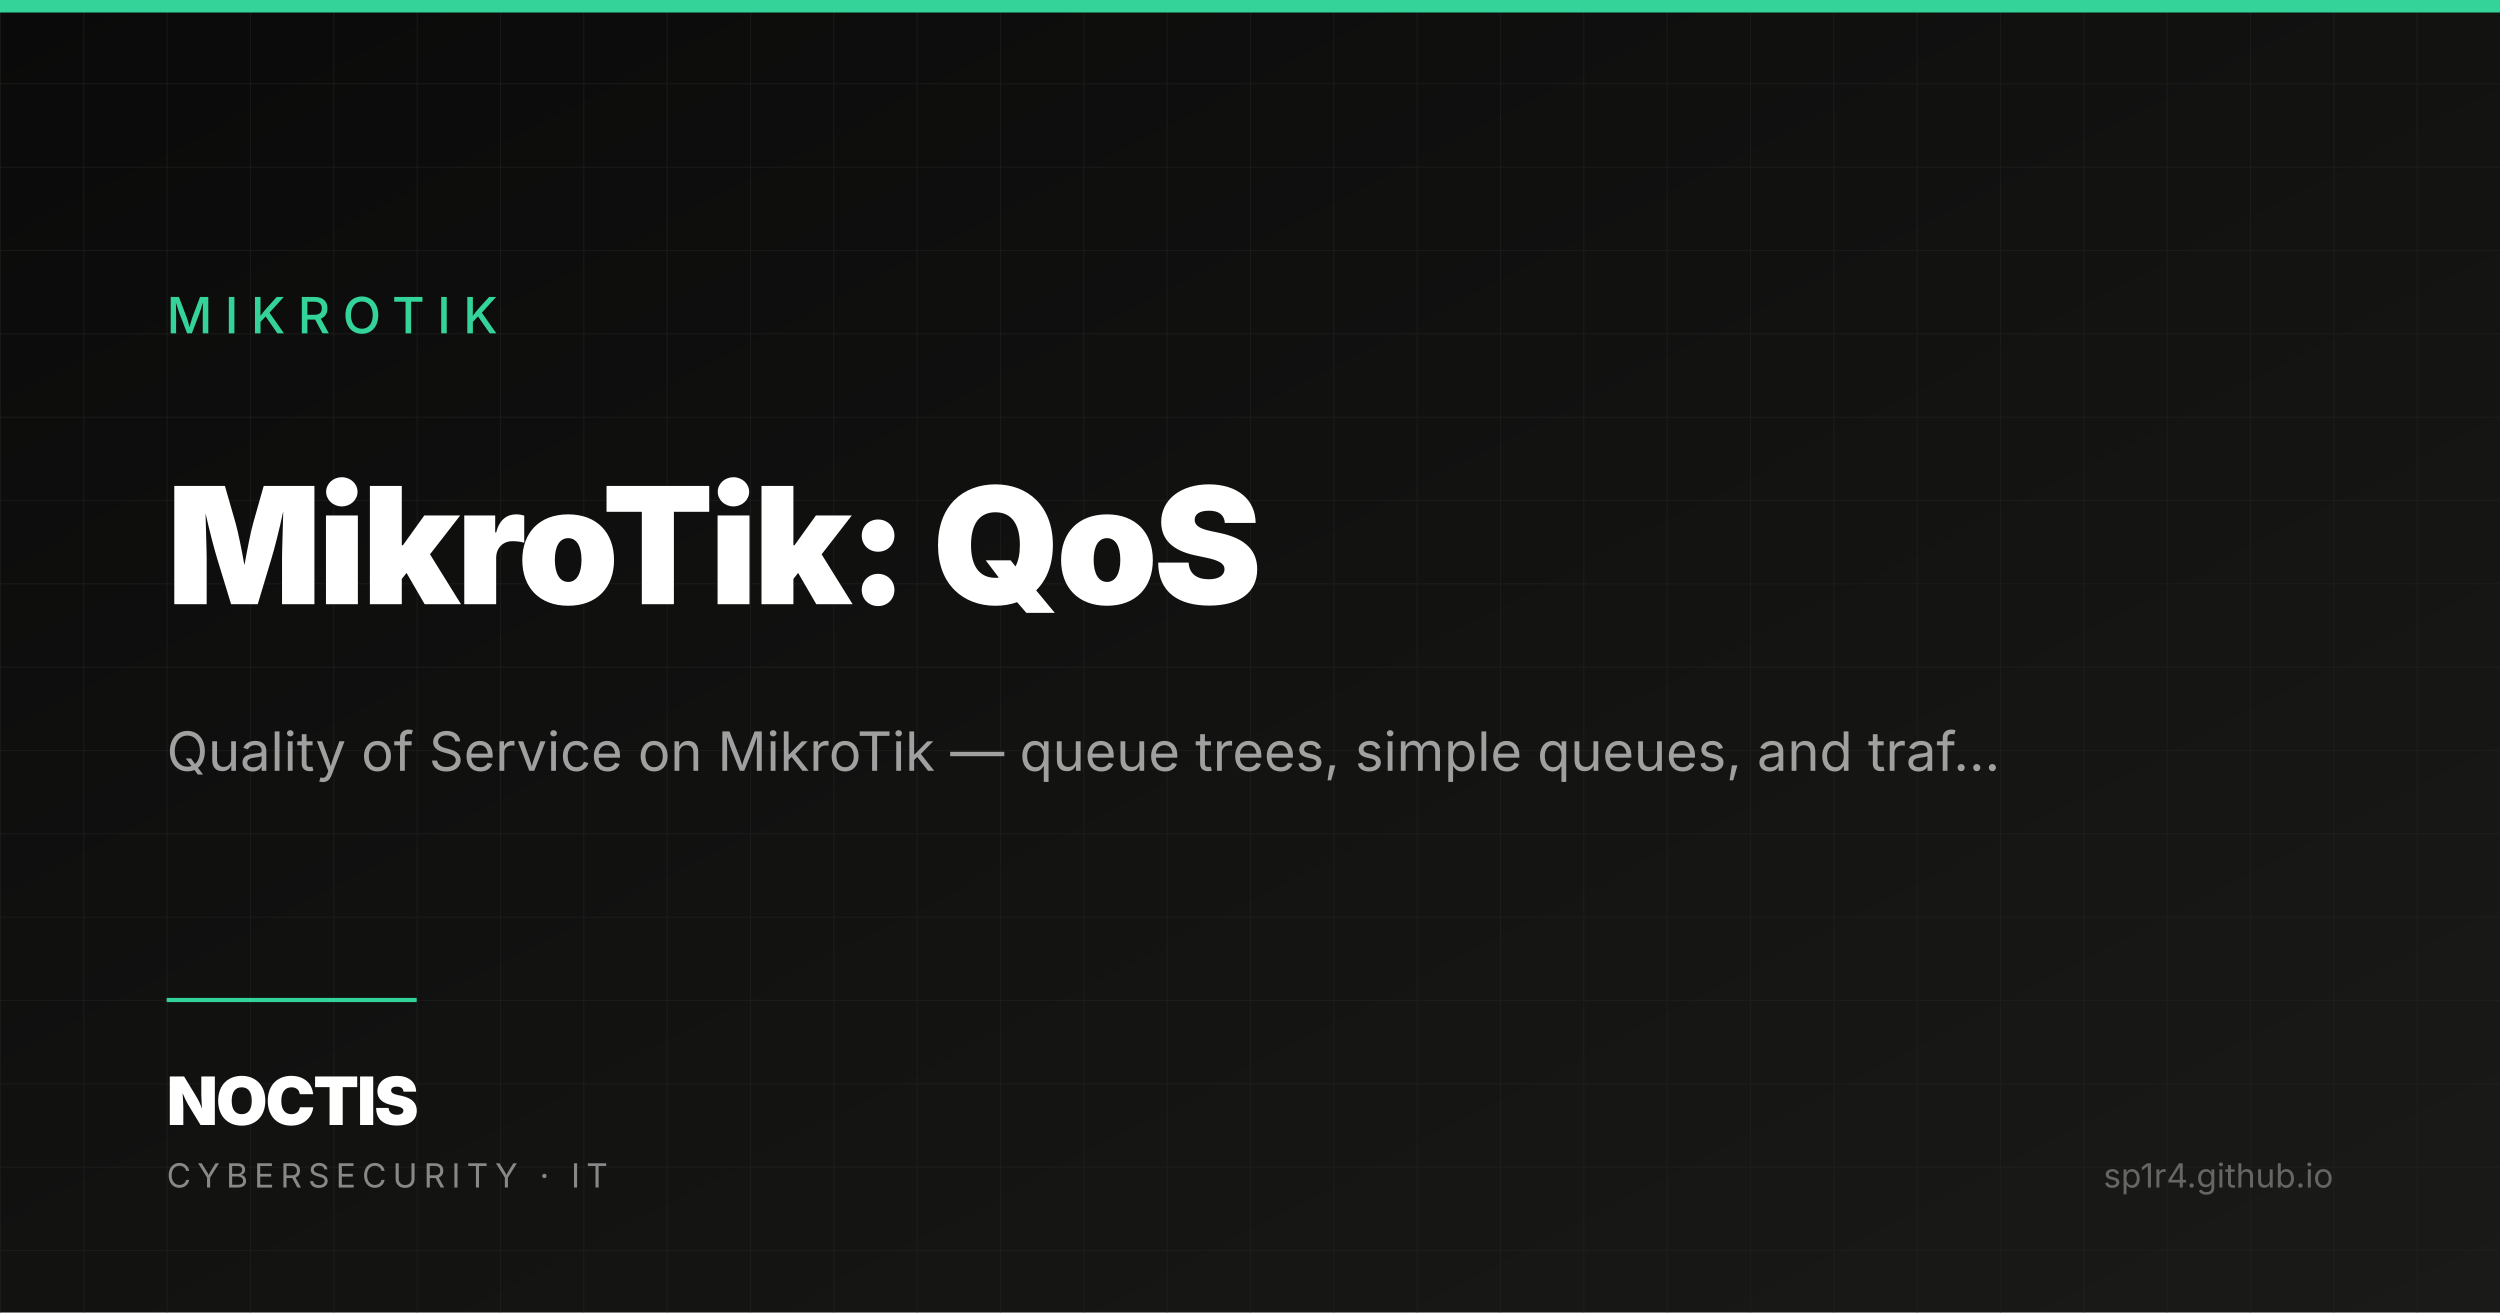
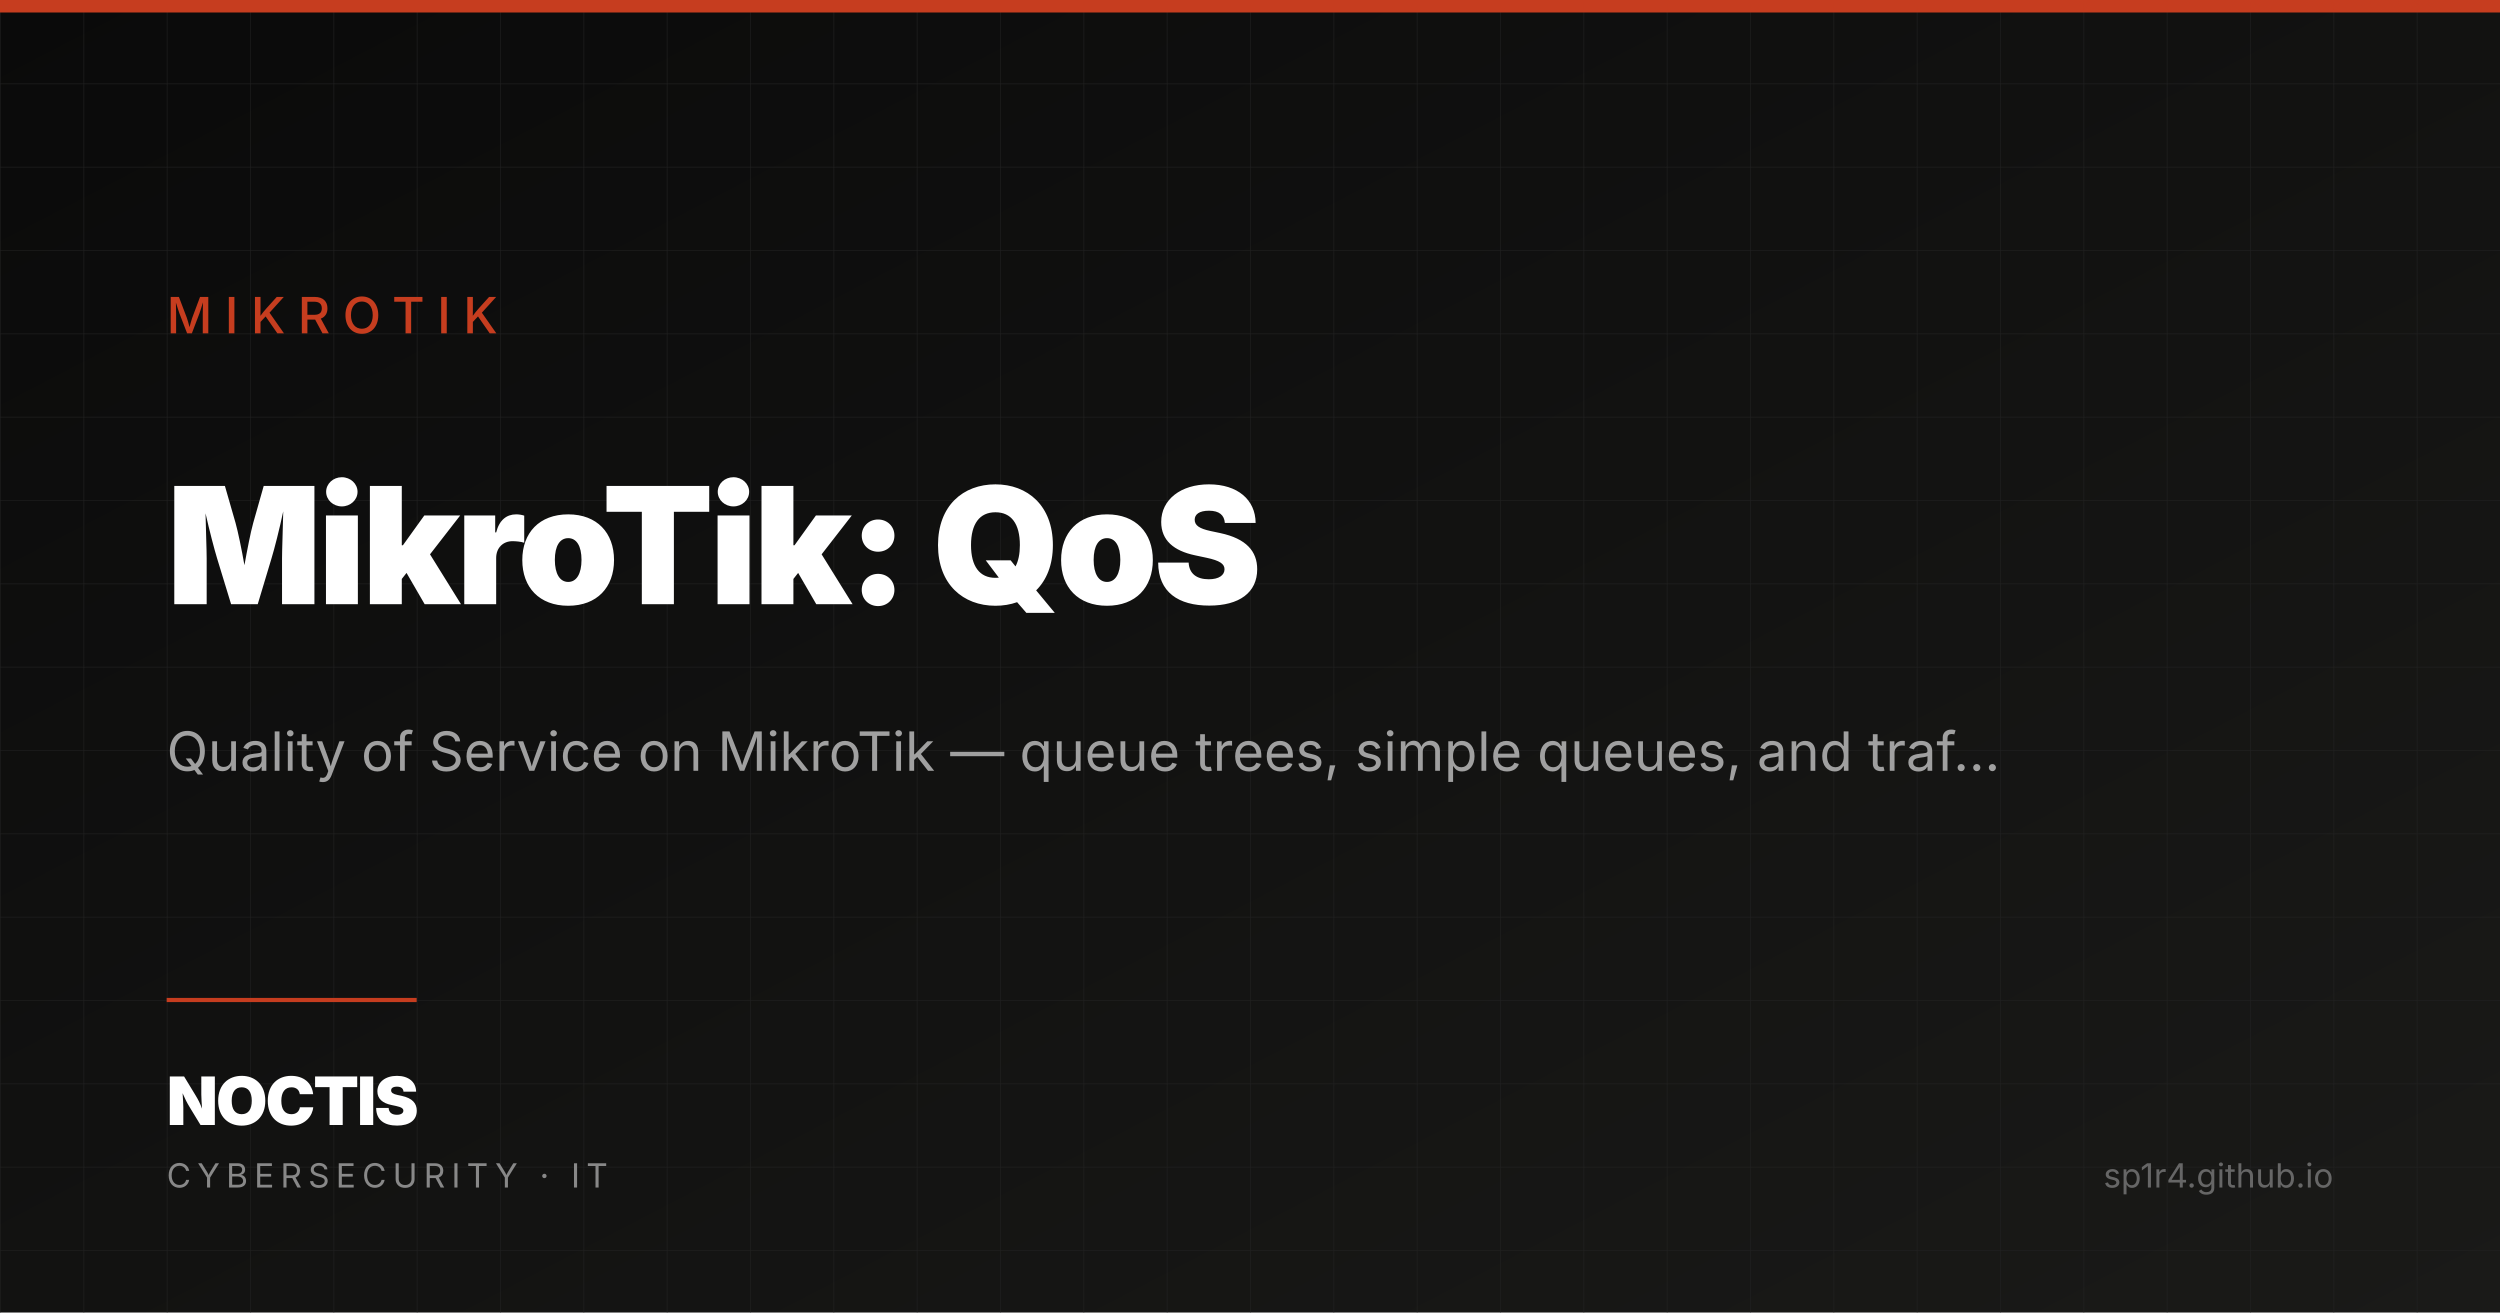
<svg xmlns="http://www.w3.org/2000/svg" viewBox="0 0 1200 630" width="1200" height="630">
  <defs>
    <linearGradient id="bg" x1="0" y1="0" x2="1" y2="1">
      <stop offset="0%" stop-color="#0a0a0a" />
      <stop offset="100%" stop-color="#1a1a18" />
    </linearGradient>
    <pattern id="grid" width="40" height="40" patternUnits="userSpaceOnUse">
      <path d="M 40 0 L 0 0 0 40" fill="none" stroke="#222" stroke-width="0.5" />
    </pattern>
  </defs>
  <rect width="1200" height="630" fill="url(#bg)" />
  <rect width="1200" height="630" fill="url(#grid)" />
-   <rect x="0" y="0" width="1200" height="6" fill="#34d399" />
-   <text x="80" y="160" font-family="Inter, Helvetica, Arial, sans-serif" font-size="24" font-weight="500" fill="#34d399" letter-spacing="6">MIKROTIK</text>
+   <rect x="0" y="0" width="1200" height="6" fill="#c63d1f" />
+   <text x="80" y="160" font-family="Inter, Helvetica, Arial, sans-serif" font-size="24" font-weight="500" fill="#c63d1f" letter-spacing="6">MIKROTIK</text>
  <text x="80" y="290" font-family="Inter, Helvetica, Arial, sans-serif" font-size="78" font-weight="900" fill="#ffffff" letter-spacing="-2">MikroTik: QoS</text>
  <text x="80" y="370" font-family="Inter, Helvetica, Arial, sans-serif" font-size="26" font-weight="400" fill="#a0a0a0">Quality of Service on MikroTik — queue trees, simple queues, and traf…</text>
-   <line x1="80" y1="480" x2="200" y2="480" stroke="#34d399" stroke-width="2" />
+   <line x1="80" y1="480" x2="200" y2="480" stroke="#c63d1f" stroke-width="2" />
  <text x="80" y="540" font-family="Inter, Helvetica, Arial, sans-serif" font-size="32" font-weight="900" fill="#ffffff" letter-spacing="-1">NOCTIS</text>
  <text x="80" y="570" font-family="Inter, Helvetica, Arial, sans-serif" font-size="16" font-weight="400" fill="#888" letter-spacing="3">CYBERSECURITY · IT</text>
  <text x="1120" y="570" font-family="Inter, Helvetica, Arial, sans-serif" font-size="16" font-weight="400" fill="#666" text-anchor="end">sp1r4.github.io</text>
</svg>
